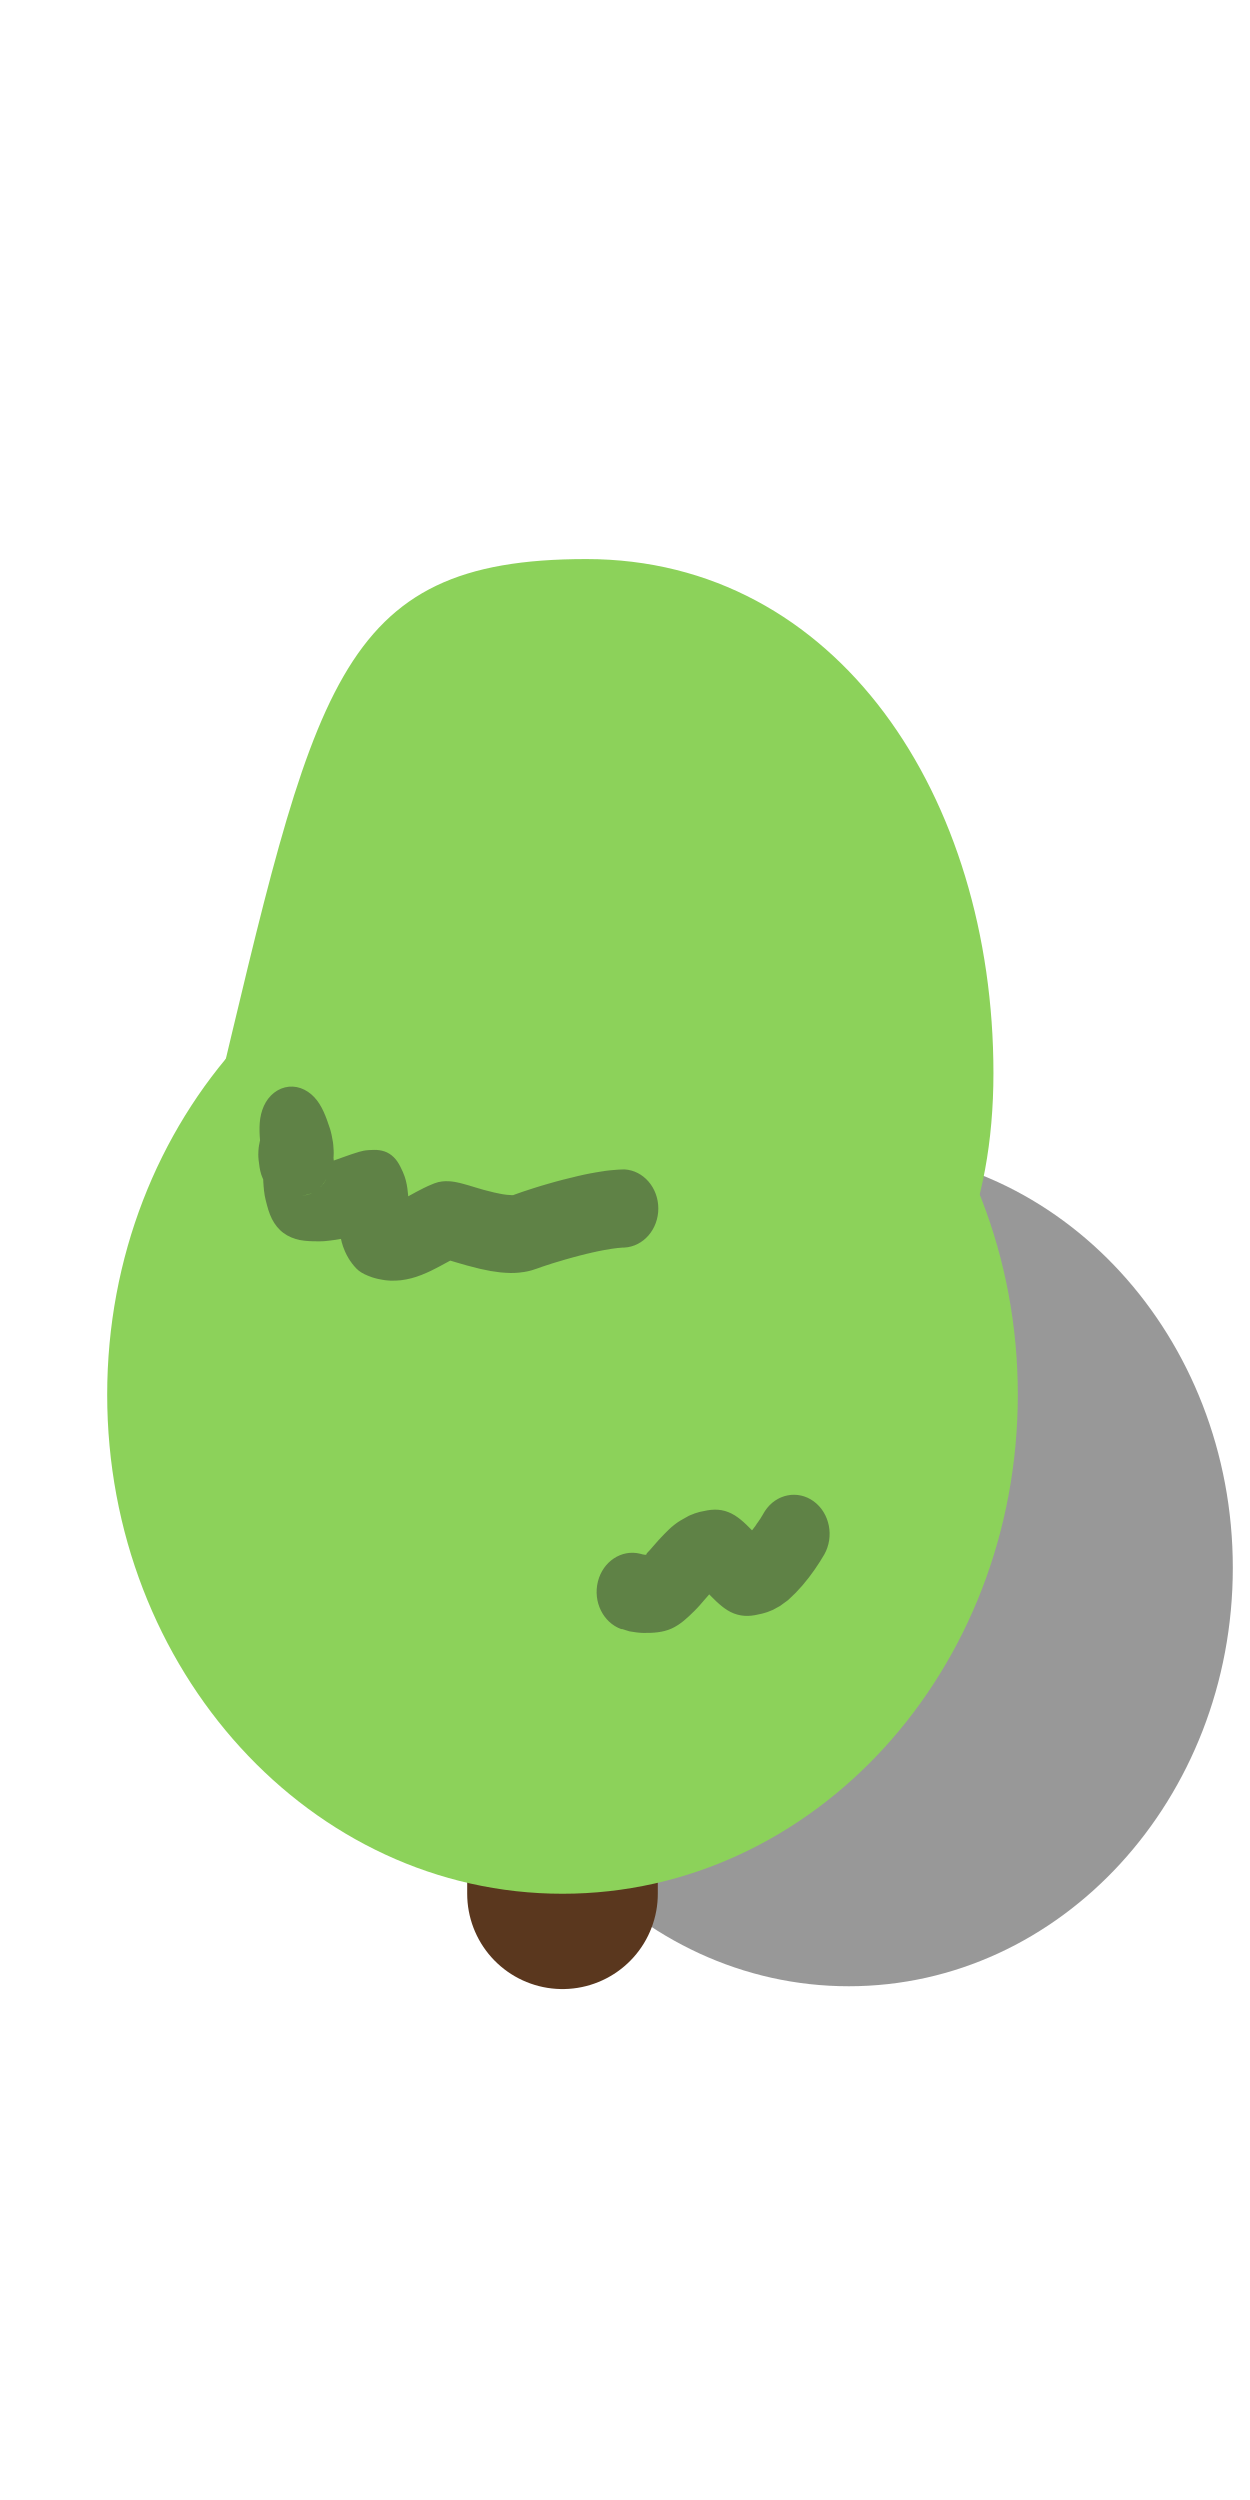
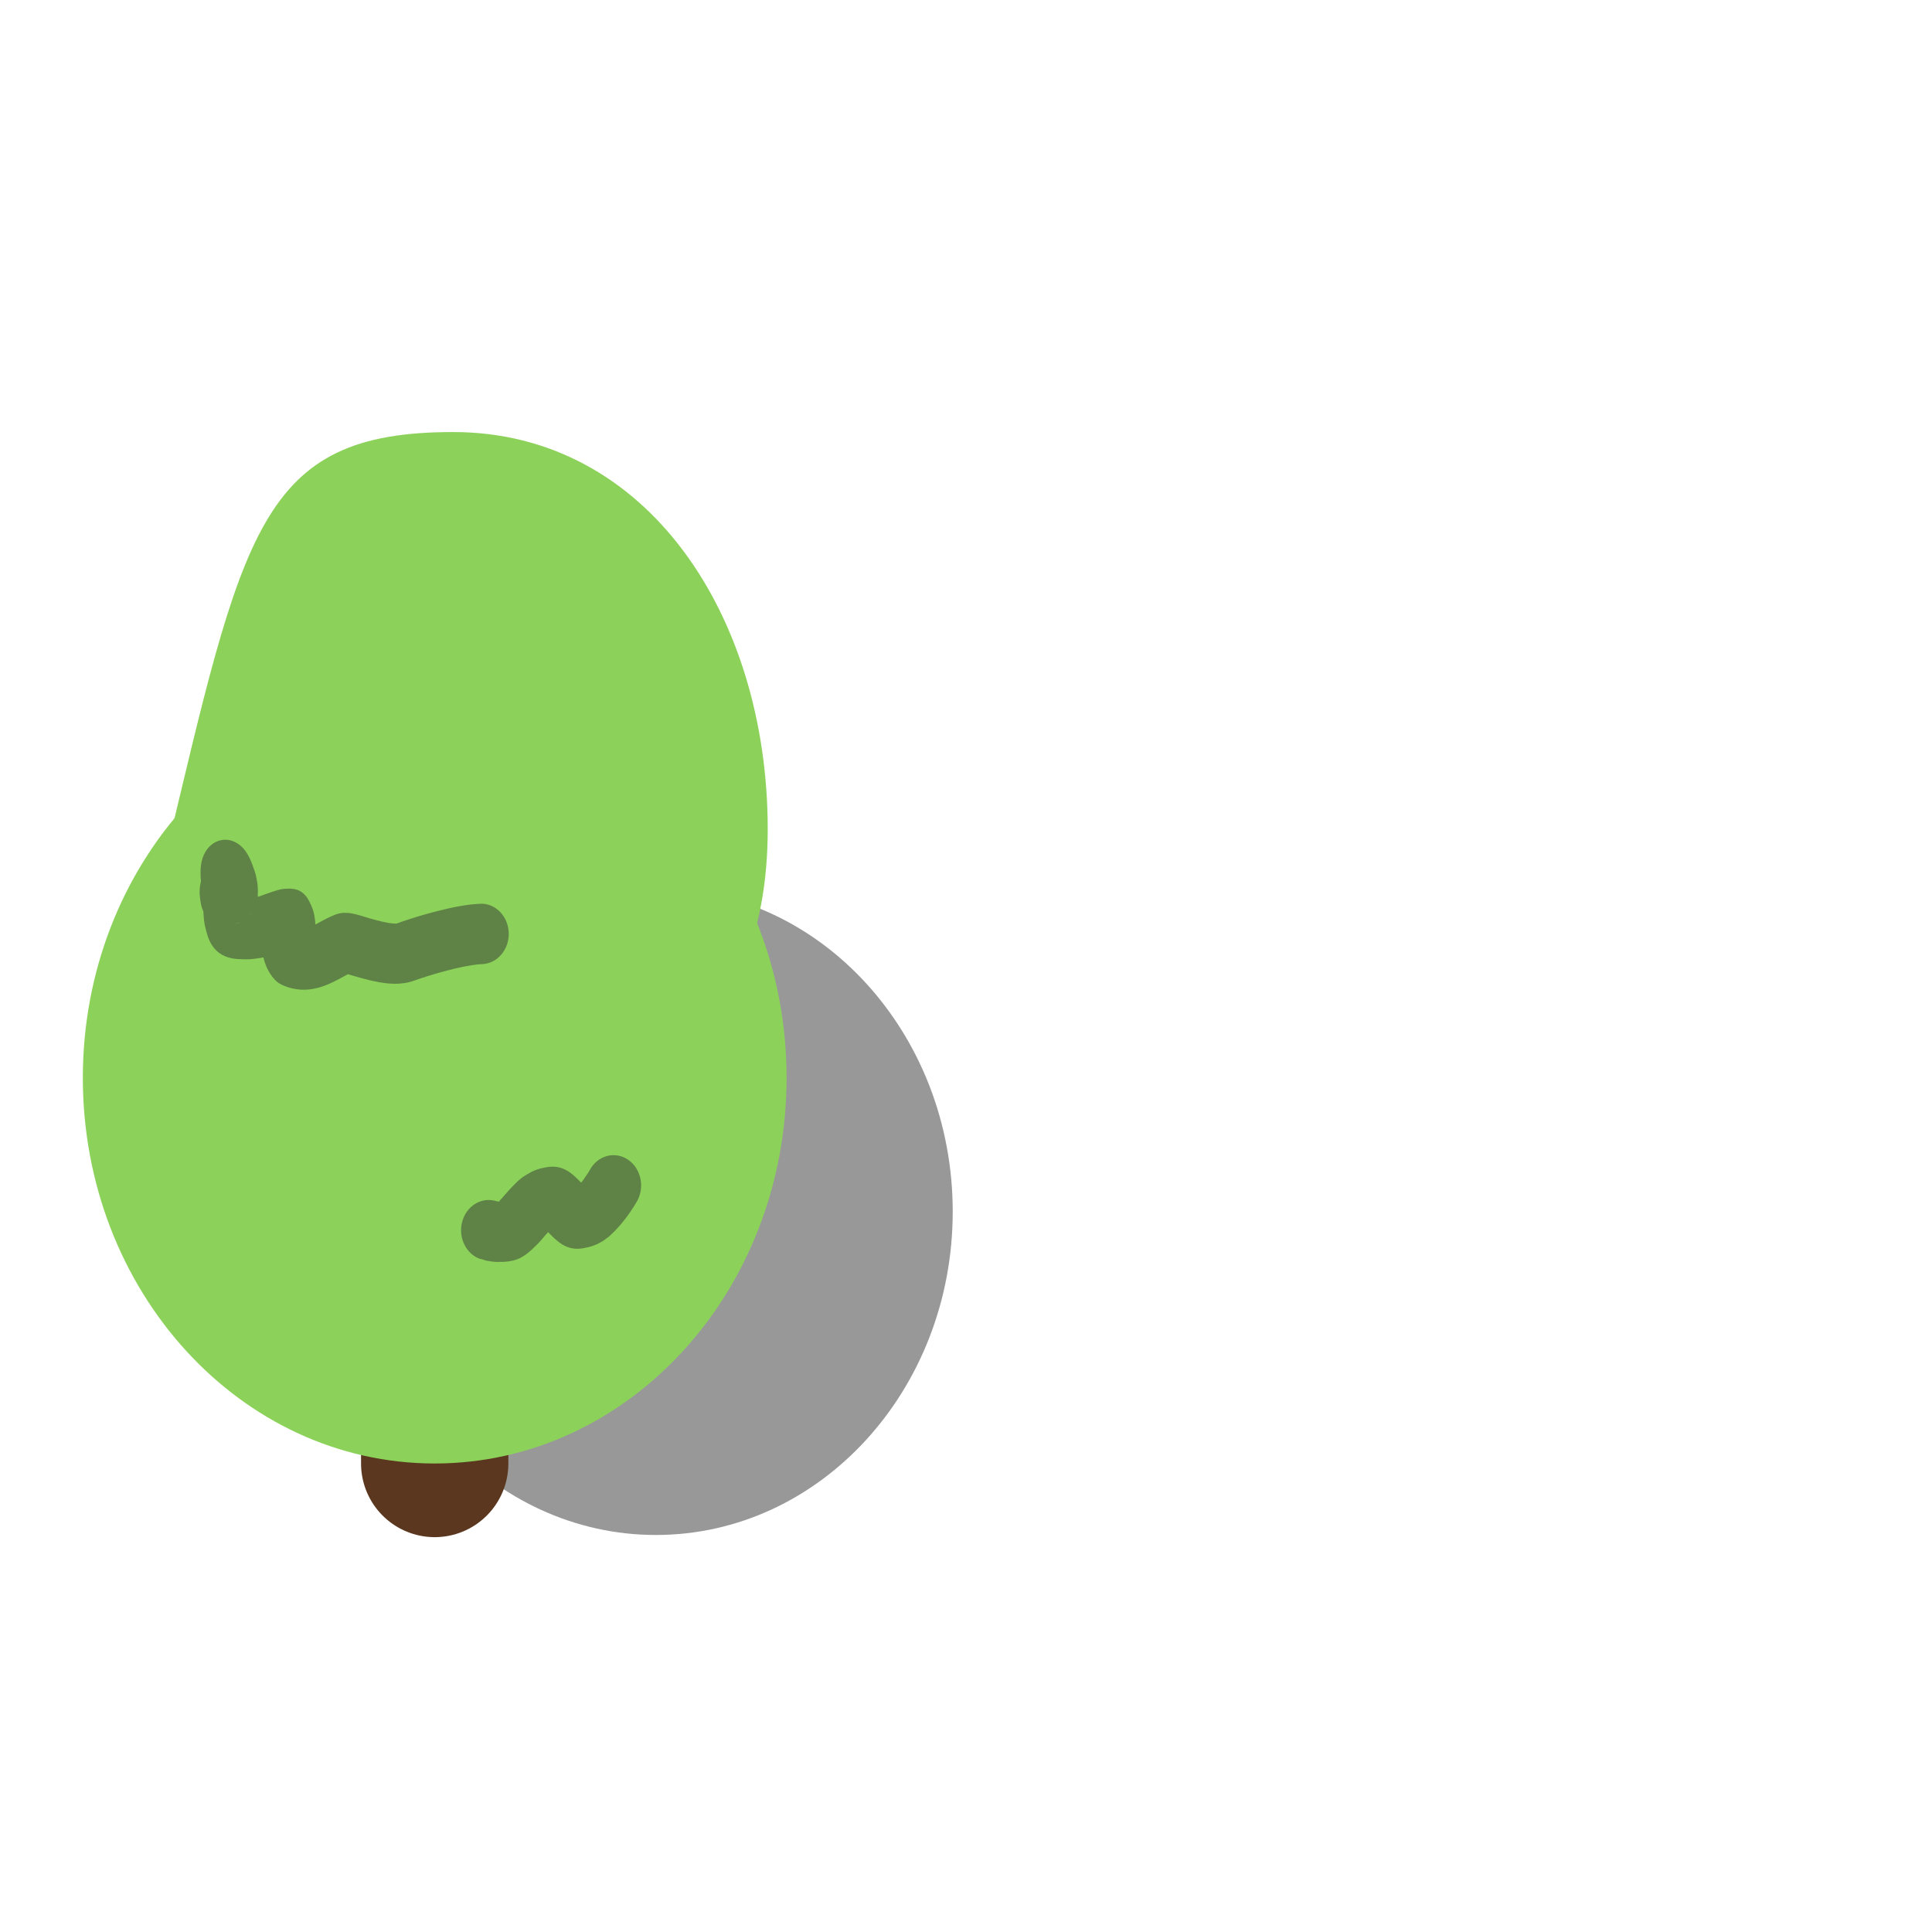
- <svg xmlns="http://www.w3.org/2000/svg" viewBox="0 0 4 8" width="40" height="80" version="1.1" id="svg1">
+ <svg xmlns="http://www.w3.org/2000/svg" viewBox="0 0 80 80" width="80" height="80" transform="scale(10)" version="1.1" id="svg1">
  <defs id="defs1">
    </defs>
  <ellipse id="shadow" class="shadow" fill="#333333" fill-opacity="0.5" style="stroke-width:0.144" ry="1.339" rx="1.229" cy="5.017" cx="2.716" />
  <g id="sapling_round">
    <path id="trunk" class="trunk" d="M 1.8,4.463 V 6.06" fill="none" stroke="#5a371e" stroke-width="0.61" stroke-linecap="round" stroke-linejoin="round" />
    <path id="canopy" class="canopy" d="m 0.343,4.463 c 0,-0.882 0.653,-1.597 1.457,-1.597 0.805,0 1.457,0.715 1.457,1.597 0,0.882 -0.653,1.597 -1.457,1.597 -0.805,0 -1.457,-0.715 -1.457,-1.597 z" fill="#8cd25a" stroke="none" style="stroke-width:0.305" />
    <path id="canopy-7" class="canopy" d="M 0.683,3.555 C 1.007,2.199 1.072,1.789 1.876,1.789 c 0.805,0 1.303,0.763 1.303,1.645 0,0.882 -0.587,1.284 -1.391,1.284 -0.805,0 -1.31,-0.31 -1.106,-1.163 z" fill="#8cd25a" stroke="none" style="stroke-width:0.305" />
    <path d="m 16.683,17.466 c 10e-6,-0.014 9.66e-4,-0.025 0.002,-0.034 8.74e-4,-0.007 0.002,-0.013 0.002,-0.013 2.34e-4,-0.001 -8.7e-5,5.25e-4 -0.002,0.007 -3.74e-4,0.002 -0.006,0.024 -0.009,0.038 -0.002,0.008 -0.004,0.02 -0.007,0.033 -5.53e-4,0.003 -0.001,0.006 -0.002,0.01 -0.002,0.011 -0.005,0.029 -0.006,0.051 -0.001,0.017 -0.003,0.05 0.002,0.091 0.006,0.05 0.013,0.099 0.029,0.146 0.017,0.047 0.043,0.091 0.079,0.125 0.036,0.034 0.082,0.058 0.13,0.072 0.048,0.014 0.098,0.017 0.148,0.02 0.005,3.2e-4 0.039,0.003 0.08,-0.003 0.059,-0.008 0.118,-0.02 0.168,-0.051 0.05,-0.032 0.086,-0.08 0.119,-0.13 0.033,-0.05 0.048,-0.097 0.055,-0.122 0.01,-0.039 0.014,-0.07 0.015,-0.089 0.002,-0.025 0.002,-0.046 0.001,-0.062 -7.99e-4,-0.021 -0.003,-0.039 -0.004,-0.054 -0.002,-0.02 -0.005,-0.039 -0.009,-0.056 -0.003,-0.017 -0.006,-0.033 -0.01,-0.049 -0.002,-0.01 -0.005,-0.021 -0.009,-0.033 -0.001,-0.004 -0.005,-0.019 -0.012,-0.037 -0.04,-0.11 -0.084,-0.223 -0.168,-0.305 -0.042,-0.041 -0.093,-0.073 -0.149,-0.091 -0.056,-0.018 -0.116,-0.021 -0.174,-0.008 -0.057,0.013 -0.111,0.042 -0.154,0.082 -0.043,0.04 -0.075,0.091 -0.095,0.146 -0.041,0.11 -0.032,0.231 -0.02,0.348 0.003,0.025 0.005,0.038 0.006,0.039 0.002,0.009 0.003,0.013 0.003,0.016 0.004,0.023 0.008,0.046 0.01,0.07 0.003,0.022 0.004,0.045 0.006,0.069 0.001,0.021 0.002,0.043 0.003,0.068 6.97e-4,0.022 0.001,0.046 0.002,0.072 8.4e-4,0.023 0.002,0.051 0.005,0.081 0.002,0.025 0.006,0.057 0.012,0.092 0.002,0.011 0.005,0.023 0.008,0.035 0.002,0.006 0.003,0.012 0.005,0.019 0.017,0.062 0.035,0.124 0.066,0.18 0.031,0.056 0.074,0.106 0.128,0.142 0.053,0.036 0.115,0.058 0.178,0.07 0.063,0.011 0.128,0.013 0.192,0.013 0.001,1.7e-5 0.003,3.3e-5 0.004,5e-5 0.004,3.1e-5 0.005,3.8e-5 0.007,4.5e-5 0.004,1e-6 0.005,-1e-6 0.007,-4e-6 0.004,-2.6e-5 0.005,-3.8e-5 0.007,-5e-5 0.004,-5.2e-5 0.005,-7.4e-5 0.007,-9.5e-5 0.004,-7.8e-5 0.005,-1.09e-4 0.007,-1.4e-4 0.004,-1.02e-4 0.005,-1.42e-4 0.007,-1.83e-4 0.004,-1.25e-4 0.005,-1.75e-4 0.007,-2.25e-4 0.004,-1.47e-4 0.005,-2.07e-4 0.007,-2.66e-4 0.004,-1.68e-4 0.005,-2.37e-4 0.007,-3.07e-4 0.004,-1.88e-4 0.005,-2.67e-4 0.007,-3.46e-4 0.004,-2.07e-4 0.005,-2.95e-4 0.007,-3.84e-4 0.008,-4.78e-4 0.015,-9.44e-4 0.021,-0.002 0.007,-5.26e-4 0.014,-0.001 0.021,-0.002 0.009,-8.48e-4 0.019,-0.002 0.028,-0.003 0.038,-0.004 0.073,-0.009 0.107,-0.015 0.003,-4.51e-4 0.005,-7.95e-4 0.007,-0.001 0.028,-0.005 0.041,-0.009 0.043,-0.009 0.015,-0.004 0.027,-0.008 0.033,-0.009 0.013,-0.004 0.025,-0.008 0.035,-0.011 0.019,-0.006 0.037,-0.012 0.055,-0.018 0.045,-0.015 0.086,-0.028 0.128,-0.042 0.019,-0.006 0.038,-0.012 0.056,-0.018 0.011,-0.004 0.022,-0.007 0.031,-0.009 0.007,-0.002 0.011,-0.003 0.014,-0.004 0.002,-5.89e-4 -3.99e-4,2.84e-4 -0.009,0.002 -0.004,6.44e-4 -0.017,0.004 -0.042,0.005 -0.039,0.002 -0.077,0.004 -0.116,-0.001 -0.038,-0.005 -0.076,-0.017 -0.109,-0.037 -0.033,-0.02 -0.062,-0.047 -0.085,-0.078 -0.023,-0.031 -0.041,-0.066 -0.058,-0.1 -0.011,-0.022 -0.016,-0.039 -0.018,-0.045 -0.004,-0.012 -0.004,-0.017 -0.004,-0.015 1.59e-4,9.91e-4 7.02e-4,0.005 0.002,0.013 8.52e-4,0.009 0.002,0.019 0.002,0.032 0.001,0.018 0.002,0.036 0.003,0.058 0.002,0.028 0.003,0.062 0.006,0.096 0.002,0.023 0.004,0.048 0.007,0.074 0.003,0.021 0.006,0.045 0.011,0.071 0.004,0.023 0.011,0.05 0.019,0.08 0.008,0.026 0.019,0.058 0.036,0.093 0.011,0.022 0.025,0.047 0.043,0.074 0.004,0.006 0.009,0.012 0.013,0.018 0.028,0.037 0.059,0.073 0.096,0.1 0.038,0.027 0.082,0.044 0.126,0.059 0.006,0.002 0.012,0.004 0.018,0.006 0.006,0.002 0.012,0.004 0.018,0.005 0.006,0.002 0.012,0.003 0.018,0.005 0.006,0.002 0.012,0.003 0.018,0.004 0.006,0.001 0.012,0.003 0.018,0.004 0.008,0.002 0.016,0.003 0.024,0.004 0.008,0.001 0.016,0.003 0.024,0.004 0.01,0.001 0.02,0.003 0.029,0.004 0.018,0.002 0.035,0.003 0.052,0.004 0.04,0.001 0.079,-4.71e-4 0.116,-0.004 0.041,-0.004 0.079,-0.012 0.115,-0.02 0.039,-0.009 0.076,-0.021 0.11,-0.033 0.037,-0.013 0.071,-0.027 0.103,-0.041 0.039,-0.017 0.075,-0.035 0.107,-0.05 0.032,-0.016 0.052,-0.026 0.085,-0.042 0.02,-0.01 0.038,-0.019 0.054,-0.026 0.014,-0.006 0.025,-0.011 0.035,-0.015 0.004,-0.001 0.007,-0.002 0.01,-0.003 l -0.074,0.016 c -0.009,0.001 -0.017,0.002 -0.023,0.002 -0.022,9.7e-4 -0.038,-5.43e-4 -0.041,-8.24e-4 -0.011,-0.001 -0.014,-0.002 -0.011,-0.001 0.004,7.78e-4 0.011,0.002 0.024,0.005 0.014,0.004 0.03,0.008 0.048,0.012 0.022,0.006 0.046,0.012 0.07,0.019 0.035,0.01 0.072,0.019 0.11,0.029 0.047,0.012 0.095,0.023 0.145,0.034 0.038,0.008 0.077,0.015 0.117,0.022 0.034,0.005 0.07,0.01 0.108,0.014 0.034,0.003 0.07,0.005 0.108,0.006 0.028,3.8e-4 0.059,-2.25e-4 0.09,-0.003 0.006,-4.49e-4 0.012,-9.6e-4 0.019,-0.002 0.057,-0.005 0.114,-0.016 0.168,-0.034 0.007,-0.002 0.012,-0.004 0.013,-0.004 0.025,-0.008 0.05,-0.016 0.075,-0.024 0.036,-0.011 0.072,-0.022 0.108,-0.032 0.047,-0.013 0.094,-0.026 0.14,-0.038 0.052,-0.014 0.103,-0.026 0.153,-0.038 0.048,-0.011 0.094,-0.022 0.14,-0.031 0.04,-0.008 0.078,-0.016 0.116,-0.022 0.031,-0.005 0.061,-0.01 0.089,-0.014 0.024,-0.003 0.046,-0.006 0.067,-0.008 0.019,-0.002 0.036,-0.003 0.051,-0.004 0.01,-4.66e-4 0.018,-6.66e-4 0.025,-6.67e-4 a 0.392,0.392 90 0 0 -7.6e-5,-0.783 c -0.022,2e-6 -0.043,6e-4 -0.063,0.002 -0.032,0.002 -0.062,0.004 -0.092,0.007 -0.033,0.003 -0.066,0.007 -0.098,0.012 -0.039,0.005 -0.077,0.012 -0.116,0.018 -0.046,0.008 -0.093,0.017 -0.139,0.027 -0.053,0.011 -0.107,0.023 -0.161,0.036 -0.057,0.013 -0.114,0.028 -0.172,0.043 -0.051,0.013 -0.104,0.028 -0.156,0.043 -0.041,0.012 -0.082,0.024 -0.124,0.037 -0.029,0.009 -0.059,0.018 -0.09,0.029 -0.006,0.002 -0.01,0.003 -0.01,0.004 -0.007,-7.29e-4 -0.015,-4.79e-4 -0.025,-6.09e-4 -0.013,-1.76e-4 -0.028,-0.001 -0.045,-0.003 -0.018,-0.002 -0.038,-0.004 -0.06,-0.008 -0.025,-0.004 -0.051,-0.009 -0.079,-0.015 -0.036,-0.008 -0.074,-0.016 -0.113,-0.026 -0.032,-0.008 -0.064,-0.017 -0.097,-0.026 -0.023,-0.006 -0.047,-0.013 -0.072,-0.02 -0.019,-0.005 -0.041,-0.011 -0.063,-0.016 -0.017,-0.004 -0.04,-0.01 -0.065,-0.014 -0.013,-0.003 -0.035,-0.006 -0.061,-0.009 -0.013,-0.001 -0.038,-0.003 -0.068,-0.002 -0.009,4.17e-4 -0.019,0.001 -0.031,0.002 -0.029,0.003 -0.057,0.009 -0.085,0.019 -0.012,0.004 -0.024,0.008 -0.035,0.013 -0.03,0.011 -0.057,0.023 -0.082,0.034 -0.029,0.013 -0.057,0.026 -0.081,0.038 -0.026,0.013 -0.06,0.03 -0.086,0.043 -0.028,0.014 -0.051,0.025 -0.074,0.035 -0.018,0.008 -0.034,0.014 -0.048,0.019 -0.013,0.004 -0.023,0.007 -0.032,0.01 -0.008,0.002 -0.013,0.003 -0.017,0.003 -0.003,3.58e-4 -0.005,3.34e-4 -0.005,3.21e-4 l 0.153,0.106 c 0.003,0.004 0.005,0.007 0.007,0.01 0.01,0.014 0.016,0.026 0.02,0.034 0.006,0.013 0.009,0.022 0.009,0.023 8.77e-4,0.003 6.63e-4,0.003 -1.91e-4,-0.002 -8.26e-4,-0.004 -0.002,-0.011 -0.003,-0.019 -0.001,-0.011 -0.003,-0.023 -0.004,-0.037 -0.002,-0.023 -0.003,-0.046 -0.004,-0.075 -0.001,-0.02 -0.002,-0.043 -0.004,-0.066 -0.001,-0.017 -0.003,-0.037 -0.004,-0.059 -0.002,-0.018 -0.004,-0.039 -0.008,-0.063 -0.003,-0.019 -0.008,-0.047 -0.017,-0.078 -0.006,-0.02 -0.016,-0.051 -0.033,-0.085 -0.018,-0.035 -0.035,-0.07 -0.059,-0.102 -0.024,-0.031 -0.053,-0.059 -0.087,-0.078 -0.034,-0.02 -0.072,-0.031 -0.111,-0.036 -0.039,-0.005 -0.078,-0.003 -0.118,-0.001 -0.028,0.002 -0.05,0.005 -0.054,0.006 -0.021,0.004 -0.038,0.008 -0.045,0.01 -0.015,0.004 -0.029,0.008 -0.039,0.011 -0.016,0.005 -0.031,0.009 -0.045,0.013 -0.023,0.007 -0.045,0.014 -0.066,0.021 -0.045,0.014 -0.09,0.029 -0.132,0.043 -0.017,0.006 -0.034,0.011 -0.05,0.016 -0.009,0.003 -0.017,0.005 -0.025,0.008 -0.005,0.002 -0.007,0.002 -0.006,0.002 -6.46e-4,1.64e-4 0.007,-0.002 0.026,-0.006 0.002,-4.04e-4 2.05e-4,-5.9e-5 -0.002,2.85e-4 -0.023,0.004 -0.044,0.007 -0.065,0.009 -0.005,5.01e-4 -0.009,9.54e-4 -0.014,0.001 -0.003,2.84e-4 -0.006,5.37e-4 -0.009,7.59e-4 -0.003,2.14e-4 -0.005,3.99e-4 -0.008,5.55e-4 -4.79e-4,2.6e-5 -0.002,1.15e-4 -0.004,2.03e-4 6.46e-4,-3.9e-5 -8.84e-4,4e-5 -0.002,1.19e-4 7.2e-4,-4e-5 -7.91e-4,3e-5 -0.002,9.9e-5 7.94e-4,-3.8e-5 -6.98e-4,2.2e-5 -0.002,8.1e-5 8.69e-4,-3.6e-5 -6.04e-4,1.4e-5 -0.002,6.4e-5 9.46e-4,-3.4e-5 -5.09e-4,7e-6 -0.002,4.8e-5 0.001,-3e-5 -4.12e-4,1e-6 -0.002,3.2e-5 0.001,-2.5e-5 -3.15e-4,-3e-6 -0.002,1.8e-5 0.001,-1.9e-5 -2.15e-4,-7e-6 -0.002,6e-6 0.001,-1.2e-5 -1.15e-4,-9e-6 -0.002,-7e-6 0.001,-2e-6 -1.4e-5,-9e-6 -0.001,-1.6e-5 0.001,8e-6 8.9e-5,-9e-6 -0.001,-2.5e-5 l 0.183,0.174 c 5.07e-4,0.002 7.88e-4,0.004 9.01e-4,0.004 2.92e-4,0.002 -4.41e-4,-0.002 -0.001,-0.012 -9.41e-4,-0.011 -0.002,-0.025 -0.002,-0.044 -7.37e-4,-0.02 -0.001,-0.043 -0.002,-0.069 -8.82e-4,-0.028 -0.002,-0.058 -0.004,-0.088 -0.002,-0.036 -0.005,-0.073 -0.009,-0.111 -0.005,-0.042 -0.011,-0.084 -0.019,-0.126 -0.001,-0.007 -0.003,-0.015 -0.004,-0.021 1.52e-4,7.07e-4 0.002,0.01 0.005,0.031 0.012,0.116 0.02,0.237 -0.02,0.347 -0.02,0.055 -0.052,0.106 -0.094,0.146 -0.042,0.04 -0.096,0.069 -0.153,0.082 -0.057,0.013 -0.117,0.01 -0.173,-0.007 -0.056,-0.018 -0.107,-0.05 -0.149,-0.09 -0.084,-0.081 -0.128,-0.194 -0.168,-0.304 -0.004,-0.012 -0.005,-0.017 -0.005,-0.015 -4.67e-4,-0.002 -2.4e-4,-8.68e-4 2.69e-4,0.001 7.08e-4,0.003 0.001,0.006 0.002,0.009 5.61e-4,0.003 7.56e-4,0.005 7.48e-4,0.004 -2e-5,-1.69e-4 -3.52e-4,-0.003 -5.52e-4,-0.008 -1.45e-4,-0.004 -3.66e-4,-0.013 5.14e-4,-0.025 7.02e-4,-0.009 0.003,-0.031 0.01,-0.058 0.005,-0.019 0.018,-0.059 0.046,-0.103 0.03,-0.045 0.063,-0.09 0.109,-0.119 0.046,-0.029 0.101,-0.039 0.154,-0.047 0.038,-0.005 0.068,-0.003 0.07,-0.003 0.044,0.003 0.089,0.006 0.132,0.018 0.043,0.012 0.083,0.033 0.116,0.063 0.033,0.03 0.057,0.069 0.072,0.111 0.015,0.042 0.021,0.086 0.027,0.13 0.004,0.031 0.002,0.055 0.002,0.062 -8.91e-4,0.012 -0.002,0.02 -0.003,0.022 -8.31e-4,0.005 -0.001,0.005 -4.93e-4,0.003 9.17e-4,-0.004 0.003,-0.014 0.006,-0.026 0.003,-0.011 0.006,-0.025 0.009,-0.04 0.003,-0.015 0.006,-0.03 0.008,-0.047 0.002,-0.019 0.004,-0.039 0.004,-0.06 a 0.392,0.392 90 0 0 -0.783,-5.38e-4 z" id="path-1" style="fill:#323232;fill-opacity:0.502;fill-rule:nonzero;stroke:none" transform="matrix(0.2914826,0,0,0.3194304,-4.029453,-1.925757)" />
    <path d="m 20.652,22.348 c 0.002,4.52e-4 0.003,9.2e-4 0.005,0.001 0.004,0.001 0.006,0.002 0.007,0.002 0.004,0.001 0.006,0.002 0.007,0.002 0.004,0.001 0.006,0.002 0.007,0.002 0.004,0.001 0.006,0.001 0.007,0.002 0.004,0.001 0.006,0.001 0.007,0.002 0.004,9.84e-4 0.006,0.001 0.007,0.002 0.004,9.6e-4 0.006,0.001 0.007,0.002 0.004,9.35e-4 0.006,0.001 0.007,0.002 0.004,9.1e-4 0.006,0.001 0.007,0.002 0.004,8.85e-4 0.006,0.001 0.007,0.002 0.004,8.58e-4 0.006,0.001 0.007,0.002 0.004,8.31e-4 0.006,0.001 0.007,0.001 0.004,8.03e-4 0.006,0.001 0.007,0.001 0.004,7.74e-4 0.006,0.001 0.007,0.001 0.004,7.45e-4 0.006,0.001 0.007,0.001 0.004,7.15e-4 0.006,9.58e-4 0.007,0.001 0.004,6.86e-4 0.006,9.15e-4 0.007,0.001 0.004,6.54e-4 0.006,8.7e-4 0.007,0.001 0.004,6.23e-4 0.006,8.26e-4 0.007,0.001 0.004,5.9e-4 0.006,7.8e-4 0.007,9.71e-4 0.004,5.58e-4 0.006,7.34e-4 0.007,9.12e-4 0.004,5.24e-4 0.006,6.88e-4 0.007,8.53e-4 0.005,4.89e-4 0.006,6.4e-4 0.007,7.92e-4 0.005,4.54e-4 0.006,5.92e-4 0.007,7.31e-4 0.005,4.19e-4 0.006,5.44e-4 0.007,6.7e-4 0.005,3.82e-4 0.006,4.95e-4 0.007,6.08e-4 0.005,3.45e-4 0.006,4.45e-4 0.007,5.46e-4 0.005,3.07e-4 0.006,3.94e-4 0.007,4.82e-4 0.005,2.69e-4 0.006,3.44e-4 0.007,4.2e-4 0.005,2.3e-4 0.006,2.93e-4 0.007,3.56e-4 0.005,1.9e-4 0.006,2.4e-4 0.007,2.91e-4 0.005,1.5e-4 0.006,1.88e-4 0.007,2.27e-4 0.005,1.09e-4 0.006,1.35e-4 0.007,1.62e-4 0.005,6.7e-5 0.006,8.1e-5 0.007,9.6e-5 0.102,0.001 0.207,-0.005 0.302,-0.044 0.095,-0.039 0.174,-0.107 0.25,-0.176 0.023,-0.021 0.044,-0.041 0.062,-0.06 0.019,-0.019 0.037,-0.039 0.052,-0.055 0.017,-0.018 0.031,-0.033 0.045,-0.047 0.012,-0.012 0.022,-0.022 0.032,-0.031 0.009,-0.008 0.018,-0.017 0.028,-0.025 0.01,-0.008 0.021,-0.014 0.032,-0.019 0.002,-7.3e-4 0.003,-0.002 0.004,-0.002 -0.004,0.002 -0.003,0.001 -0.001,6.02e-4 -0.004,0.002 -0.003,0.001 -0.001,6.67e-4 -0.004,0.002 -0.003,0.001 -0.002,7.25e-4 -0.005,0.002 -0.003,0.001 -0.002,7.75e-4 -0.005,0.002 -0.003,0.001 -0.002,8.17e-4 -0.005,0.002 -0.004,0.001 -0.002,8.5e-4 -0.005,0.002 -0.004,0.001 -0.002,8.75e-4 -0.005,0.002 -0.004,0.001 -0.003,8.91e-4 -0.005,0.002 -0.004,0.001 -0.003,8.98e-4 -0.006,0.002 -0.004,0.001 -0.003,8.98e-4 -0.006,0.002 -0.004,0.001 -0.003,8.87e-4 -0.006,0.002 -0.004,0.001 -0.003,8.69e-4 -0.006,0.002 -0.005,0.001 -0.003,8.42e-4 -0.006,0.001 -0.005,0.001 -0.004,8.06e-4 l -0.133,-0.012 c 0.012,0.011 0.023,0.023 0.044,0.043 0.013,0.013 0.031,0.03 0.05,0.048 0.076,0.07 0.156,0.14 0.253,0.174 0.049,0.017 0.1,0.025 0.152,0.024 0.052,-0.001 0.102,-0.011 0.153,-0.022 0.001,-2.86e-4 0.003,-5.71e-4 0.004,-8.55e-4 0.009,-0.002 0.01,-0.002 0.012,-0.003 0.009,-0.002 0.01,-0.003 0.011,-0.003 0.009,-0.002 0.01,-0.003 0.011,-0.003 0.009,-0.002 0.01,-0.003 0.011,-0.003 0.008,-0.003 0.01,-0.003 0.011,-0.003 0.008,-0.003 0.01,-0.003 0.011,-0.004 0.008,-0.003 0.009,-0.003 0.011,-0.004 0.008,-0.003 0.009,-0.004 0.011,-0.004 0.008,-0.003 0.009,-0.004 0.011,-0.004 0.008,-0.003 0.009,-0.004 0.011,-0.004 0.007,-0.003 0.009,-0.004 0.01,-0.004 0.007,-0.003 0.009,-0.004 0.01,-0.005 0.007,-0.003 0.009,-0.004 0.01,-0.005 0.007,-0.003 0.009,-0.004 0.01,-0.005 0.007,-0.004 0.008,-0.004 0.01,-0.005 0.007,-0.004 0.008,-0.004 0.01,-0.005 0.007,-0.004 0.008,-0.004 0.01,-0.005 0.006,-0.004 0.008,-0.005 0.01,-0.005 0.006,-0.004 0.008,-0.005 0.009,-0.005 0.006,-0.004 0.008,-0.005 0.009,-0.006 0.006,-0.004 0.008,-0.005 0.009,-0.006 0.006,-0.004 0.008,-0.005 0.009,-0.006 0.006,-0.004 0.007,-0.005 0.009,-0.006 0.006,-0.004 0.007,-0.005 0.009,-0.006 0.006,-0.004 0.007,-0.005 0.009,-0.006 0.005,-0.004 0.007,-0.005 0.009,-0.006 0.005,-0.004 0.007,-0.005 0.009,-0.006 0.005,-0.004 0.007,-0.005 0.009,-0.006 0.005,-0.004 0.007,-0.005 0.009,-0.007 0.005,-0.004 0.007,-0.005 0.008,-0.007 0.005,-0.004 0.007,-0.005 0.008,-0.007 0.005,-0.004 0.007,-0.005 0.008,-0.007 0.005,-0.004 0.006,-0.005 0.008,-0.007 0.005,-0.004 0.006,-0.005 0.008,-0.007 0.005,-0.004 0.006,-0.006 0.008,-0.007 0.005,-0.004 0.006,-0.006 0.008,-0.007 0.004,-0.004 0.006,-0.006 0.008,-0.007 0.004,-0.004 0.006,-0.006 0.008,-0.007 0.004,-0.004 0.006,-0.006 0.008,-0.007 0.004,-0.004 0.006,-0.006 0.008,-0.008 0.004,-0.004 0.006,-0.006 0.008,-0.008 0.004,-0.004 0.006,-0.006 0.008,-0.008 0.004,-0.004 0.006,-0.006 0.008,-0.008 0.004,-0.004 0.006,-0.006 0.008,-0.008 0.004,-0.004 0.006,-0.006 0.008,-0.008 0.004,-0.004 0.006,-0.006 0.008,-0.008 0.004,-0.004 0.006,-0.006 0.008,-0.008 0.004,-0.004 0.006,-0.006 0.008,-0.008 0.004,-0.004 0.006,-0.006 0.008,-0.009 0.004,-0.004 0.006,-0.006 0.008,-0.009 0.004,-0.004 0.006,-0.006 0.008,-0.009 0.004,-0.004 0.006,-0.007 0.008,-0.009 0.004,-0.004 0.006,-0.007 0.008,-0.009 0.004,-0.004 0.006,-0.007 0.008,-0.009 0.004,-0.004 0.006,-0.007 0.008,-0.009 0.004,-0.004 0.006,-0.007 0.008,-0.009 0.004,-0.004 0.006,-0.007 0.008,-0.009 0.004,-0.004 0.006,-0.007 0.008,-0.01 0.004,-0.004 0.006,-0.007 0.008,-0.01 0.004,-0.004 0.006,-0.007 0.008,-0.01 0.004,-0.004 0.006,-0.007 0.008,-0.01 0.003,-0.004 0.006,-0.007 0.008,-0.01 0.003,-0.004 0.006,-0.007 0.008,-0.01 0.003,-0.004 0.006,-0.007 0.008,-0.01 0.003,-0.004 0.006,-0.007 0.008,-0.01 0.003,-0.004 0.006,-0.008 0.008,-0.011 0.003,-0.005 0.006,-0.008 0.008,-0.011 0.003,-0.005 0.006,-0.008 0.008,-0.011 0.003,-0.005 0.006,-0.008 0.008,-0.011 0.003,-0.005 0.006,-0.008 0.008,-0.011 0.003,-0.005 0.006,-0.008 0.008,-0.011 0.003,-0.005 0.006,-0.008 0.008,-0.011 0.003,-0.005 0.006,-0.008 0.008,-0.012 0.003,-0.005 0.006,-0.008 0.008,-0.012 0.003,-0.005 0.006,-0.008 0.008,-0.012 0.003,-0.005 0.006,-0.009 0.008,-0.012 0.003,-0.005 0.006,-0.009 0.008,-0.012 0.003,-0.005 0.006,-0.009 0.008,-0.012 a 0.392,0.392 90 0 0 -0.651,-0.436 c -0.002,0.004 -0.005,0.007 -0.007,0.011 -0.002,0.002 -0.004,0.006 -0.007,0.01 -0.002,0.002 -0.004,0.006 -0.006,0.01 -0.002,0.002 -0.004,0.006 -0.006,0.009 -0.002,0.002 -0.004,0.006 -0.006,0.009 -0.002,0.002 -0.004,0.005 -0.006,0.009 -0.001,0.002 -0.004,0.005 -0.006,0.009 -0.001,0.002 -0.004,0.005 -0.006,0.009 -0.001,0.002 -0.004,0.005 -0.006,0.008 -0.001,0.002 -0.004,0.005 -0.006,0.008 -0.001,0.002 -0.004,0.005 -0.006,0.008 -0.001,0.002 -0.004,0.005 -0.006,0.008 -0.001,0.002 -0.003,0.005 -0.006,0.008 -0.001,0.002 -0.003,0.004 -0.006,0.007 -0.001,0.001 -0.003,0.004 -0.005,0.007 -0.001,0.001 -0.003,0.004 -0.005,0.007 -9.69e-4,0.001 -0.003,0.004 -0.005,0.007 -9.17e-4,0.001 -0.003,0.004 -0.005,0.007 -8.65e-4,0.001 -0.003,0.004 -0.005,0.006 -8.11e-4,0.001 -0.003,0.004 -0.005,0.006 -7.56e-4,9.25e-4 -0.003,0.004 -0.005,0.006 -6.99e-4,8.45e-4 -0.003,0.003 -0.005,0.006 -6.4e-4,7.64e-4 -0.003,0.003 -0.005,0.006 -5.81e-4,6.83e-4 -0.003,0.003 -0.005,0.006 -5.2e-4,6.03e-4 -0.003,0.003 -0.005,0.005 -4.57e-4,5.21e-4 -0.003,0.003 -0.004,0.005 -3.93e-4,4.4e-4 -0.002,0.003 -0.004,0.005 -3.26e-4,3.58e-4 -0.002,0.003 -0.004,0.005 -2.59e-4,2.78e-4 -0.002,0.003 -0.004,0.005 -1.89e-4,1.96e-4 -0.002,0.002 -0.004,0.005 -1.17e-4,1.14e-4 -0.002,0.002 -0.004,0.004 -4.5e-5,3.3e-5 -0.002,0.002 -0.004,0.004 3.2e-5,-4.8e-5 -0.002,0.002 -0.004,0.004 1.09e-4,-1.3e-4 -0.002,0.002 -0.004,0.004 1.9e-4,-2.11e-4 -0.002,0.002 -0.004,0.004 2.72e-4,-2.92e-4 -0.002,0.002 -0.004,0.004 3.57e-4,-3.73e-4 -0.002,0.002 -0.003,0.003 4.44e-4,-4.53e-4 -0.001,0.001 -0.003,0.003 5.34e-4,-5.33e-4 -0.001,0.001 -0.003,0.003 6.26e-4,-6.12e-4 -0.001,0.001 -0.003,0.003 7.21e-4,-6.91e-4 -0.001,9.84e-4 -0.003,0.003 8.19e-4,-7.69e-4 -9.66e-4,8.62e-4 -0.003,0.003 9.19e-4,-8.47e-4 -8.52e-4,7.41e-4 -0.003,0.002 0.001,-9.24e-4 -7.34e-4,6.22e-4 -0.003,0.002 0.001,-10e-4 -6.12e-4,5.04e-4 -0.002,0.002 0.001,-0.001 -4.89e-4,3.88e-4 -0.002,0.002 0.001,-0.001 -3.62e-4,2.73e-4 -0.002,0.002 0.002,-0.001 -2.31e-4,1.61e-4 -0.002,0.002 0.002,-0.001 -9.8e-5,4.9e-5 -0.002,0.001 0.002,-0.001 3.8e-5,-5.9e-5 -0.002,0.001 0.002,-0.001 1.77e-4,-1.65e-4 -0.002,0.001 0.002,-0.002 3.21e-4,-2.69e-4 -0.001,9.52e-4 0.002,-0.002 4.67e-4,-3.7e-4 -0.001,8.12e-4 0.002,-0.002 6.16e-4,-4.68e-4 -0.001,6.75e-4 0.002,-0.002 7.69e-4,-5.64e-4 -8.43e-4,5.41e-4 0.003,-0.002 9.25e-4,-6.55e-4 -6.74e-4,4.12e-4 0.003,-0.002 0.001,-7.42e-4 -5.02e-4,2.86e-4 0.003,-0.002 0.001,-8.26e-4 -3.27e-4,1.65e-4 0.003,-0.002 0.001,-9.04e-4 -1.5e-4,4.9e-5 0.003,-0.002 0.002,-9.78e-4 3.1e-5,-6.2e-5 0.003,-0.002 0.002,-0.001 2.13e-4,-1.68e-4 0.003,-0.002 0.002,-0.001 3.98e-4,-2.67e-4 0.004,-0.002 0.002,-0.001 5.86e-4,-3.62e-4 0.004,-0.002 0.002,-0.001 7.74e-4,-4.5e-4 0.004,-0.002 0.003,-0.001 9.64e-4,-5.3e-4 0.004,-0.002 0.003,-0.001 0.001,-6.05e-4 0.004,-0.002 0.003,-0.001 0.001,-6.71e-4 0.004,-0.002 0.003,-0.001 0.002,-7.3e-4 0.005,-0.002 0.003,-0.001 0.002,-7.81e-4 0.005,-0.002 0.003,-0.001 0.002,-8.25e-4 0.005,-0.002 0.004,-0.001 0.002,-8.59e-4 0.005,-0.002 0.004,-0.001 0.002,-8.86e-4 0.005,-0.002 0.004,-0.001 0.003,-9.03e-4 0.005,-0.002 0.004,-0.001 0.003,-9.11e-4 0.006,-0.002 0.004,-0.001 0.003,-9.12e-4 0.006,-0.002 0.004,-0.001 0.003,-9.03e-4 0.006,-0.002 0.004,-0.001 0.003,-8.85e-4 0.006,-0.002 0.005,-0.001 0.003,-8.59e-4 0.006,-0.001 0.005,-0.001 0.004,-8.24e-4 l 0.136,0.013 c -0.008,-0.007 -0.016,-0.015 -0.029,-0.028 -0.014,-0.014 -0.038,-0.038 -0.063,-0.061 -0.076,-0.071 -0.156,-0.142 -0.254,-0.177 -0.049,-0.018 -0.101,-0.026 -0.153,-0.025 -0.052,7.54e-4 -0.103,0.011 -0.154,0.021 -0.001,2.8e-4 -0.003,5.6e-4 -0.004,8.4e-4 -0.009,0.002 -0.01,0.002 -0.012,0.003 -0.009,0.002 -0.01,0.003 -0.011,0.003 -0.009,0.002 -0.01,0.003 -0.011,0.003 -0.009,0.002 -0.01,0.003 -0.011,0.003 -0.008,0.003 -0.01,0.003 -0.011,0.003 -0.008,0.003 -0.01,0.003 -0.011,0.004 -0.008,0.003 -0.009,0.003 -0.011,0.004 -0.008,0.003 -0.009,0.003 -0.011,0.004 -0.008,0.003 -0.009,0.004 -0.011,0.004 -0.008,0.003 -0.009,0.004 -0.011,0.004 -0.007,0.003 -0.009,0.004 -0.01,0.004 -0.007,0.003 -0.009,0.004 -0.01,0.005 -0.007,0.003 -0.009,0.004 -0.01,0.005 -0.007,0.003 -0.009,0.004 -0.01,0.005 -0.045,0.022 -0.089,0.045 -0.129,0.074 -0.041,0.029 -0.078,0.062 -0.114,0.096 -0.022,0.02 -0.042,0.04 -0.06,0.058 -0.021,0.021 -0.04,0.042 -0.057,0.059 -0.016,0.017 -0.029,0.031 -0.042,0.044 -0.012,0.012 -0.021,0.021 -0.029,0.028 -0.002,0.001 -0.003,0.003 -0.004,0.005 -0.001,0.002 -0.002,0.004 -0.002,0.006 -4.16e-4,9.56e-4 -9.04e-4,0.002 -0.002,0.003 -6.26e-4,8.33e-4 -0.001,0.002 -0.002,0.002 -8.86e-4,5.48e-4 -0.002,9.07e-4 -0.003,0.001 -0.001,1.8e-4 -0.002,1.82e-4 -0.003,1.71e-4 -0.001,-1.5e-5 -0.003,-2.9e-5 -0.004,-4.4e-5 0.002,2.6e-5 7.46e-4,0 -5.95e-4,-2.7e-5 0.002,4.4e-5 7.02e-4,5e-6 -6.48e-4,-3.3e-5 0.002,6e-5 6.57e-4,10e-6 -7.02e-4,-4.1e-5 0.002,7.6e-5 6.11e-4,1.4e-5 -7.58e-4,-4.9e-5 0.002,9.1e-5 5.64e-4,1.6e-5 -8.14e-4,-5.9e-5 0.002,1.06e-4 5.16e-4,1.9e-5 -8.71e-4,-6.8e-5 0.002,1.19e-4 4.66e-4,1.9e-5 -9.3e-4,-8e-5 0.002,1.32e-4 4.17e-4,1.9e-5 -9.89e-4,-9.3e-5 0.002,1.44e-4 3.67e-4,1.9e-5 -0.001,-1.05e-4 0.002,1.55e-4 3.15e-4,1.7e-5 -0.001,-1.2e-4 0.002,1.65e-4 2.64e-4,1.4e-5 -0.001,-1.35e-4 0.002,1.74e-4 2.12e-4,1.1e-5 -0.001,-1.52e-4 0.002,1.83e-4 1.59e-4,7e-6 -0.001,-1.69e-4 0.002,1.91e-4 1.05e-4,2e-6 -0.001,-1.86e-4 0.002,1.97e-4 5.1e-5,-6e-6 -0.001,-2.07e-4 0.002,2.04e-4 -4e-6,-1.2e-5 -0.002,-2.26e-4 0.001,2.09e-4 -5.9e-5,-2.1e-5 -0.002,-2.48e-4 0.001,2.13e-4 -1.14e-4,-3e-5 -0.002,-2.7e-4 0.001,2.17e-4 -1.69e-4,-4e-5 -0.002,-2.93e-4 0.001,2.19e-4 -2.26e-4,-5.1e-5 -0.002,-3.18e-4 0.001,2.21e-4 -2.82e-4,-6.2e-5 -0.002,-3.42e-4 0.001,2.22e-4 -3.39e-4,-7.5e-5 -0.002,-3.69e-4 0.001,2.22e-4 -3.96e-4,-8.9e-5 -0.002,-3.96e-4 0.001,2.22e-4 -4.53e-4,-1.03e-4 -0.002,-4.24e-4 0.001,2.21e-4 -5.11e-4,-1.18e-4 -0.002,-4.52e-4 0.001,2.18e-4 -5.7e-4,-1.35e-4 -0.002,-4.83e-4 9.87e-4,2.15e-4 -6.28e-4,-1.52e-4 -0.002,-5.13e-4 9.4e-4,2.11e-4 -6.87e-4,-1.7e-4 -0.002,-5.44e-4 8.92e-4,2.06e-4 -7.46e-4,-1.9e-4 -0.002,-5.77e-4 8.43e-4,2e-4 -8.07e-4,-2.1e-4 -0.002,-6.11e-4 7.94e-4,1.94e-4 -8.67e-4,-2.3e-4 -0.003,-6.44e-4 7.43e-4,1.86e-4 -9.3e-4,-2.53e-4 -0.003,-6.8e-4 6.92e-4,1.78e-4 -9.93e-4,-2.75e-4 -0.003,-7.15e-4 6.38e-4,1.68e-4 -0.001,-3e-4 -0.003,-7.51e-4 a 0.392,0.392 90 0 0 -0.208,0.755 z" id="path-1-3" style="fill:#323232;fill-opacity:0.502;fill-rule:nonzero;stroke:none" transform="matrix(0.2914826,0,0,0.3194304,-4.029453,-1.925757)" />
  </g>
</svg>
